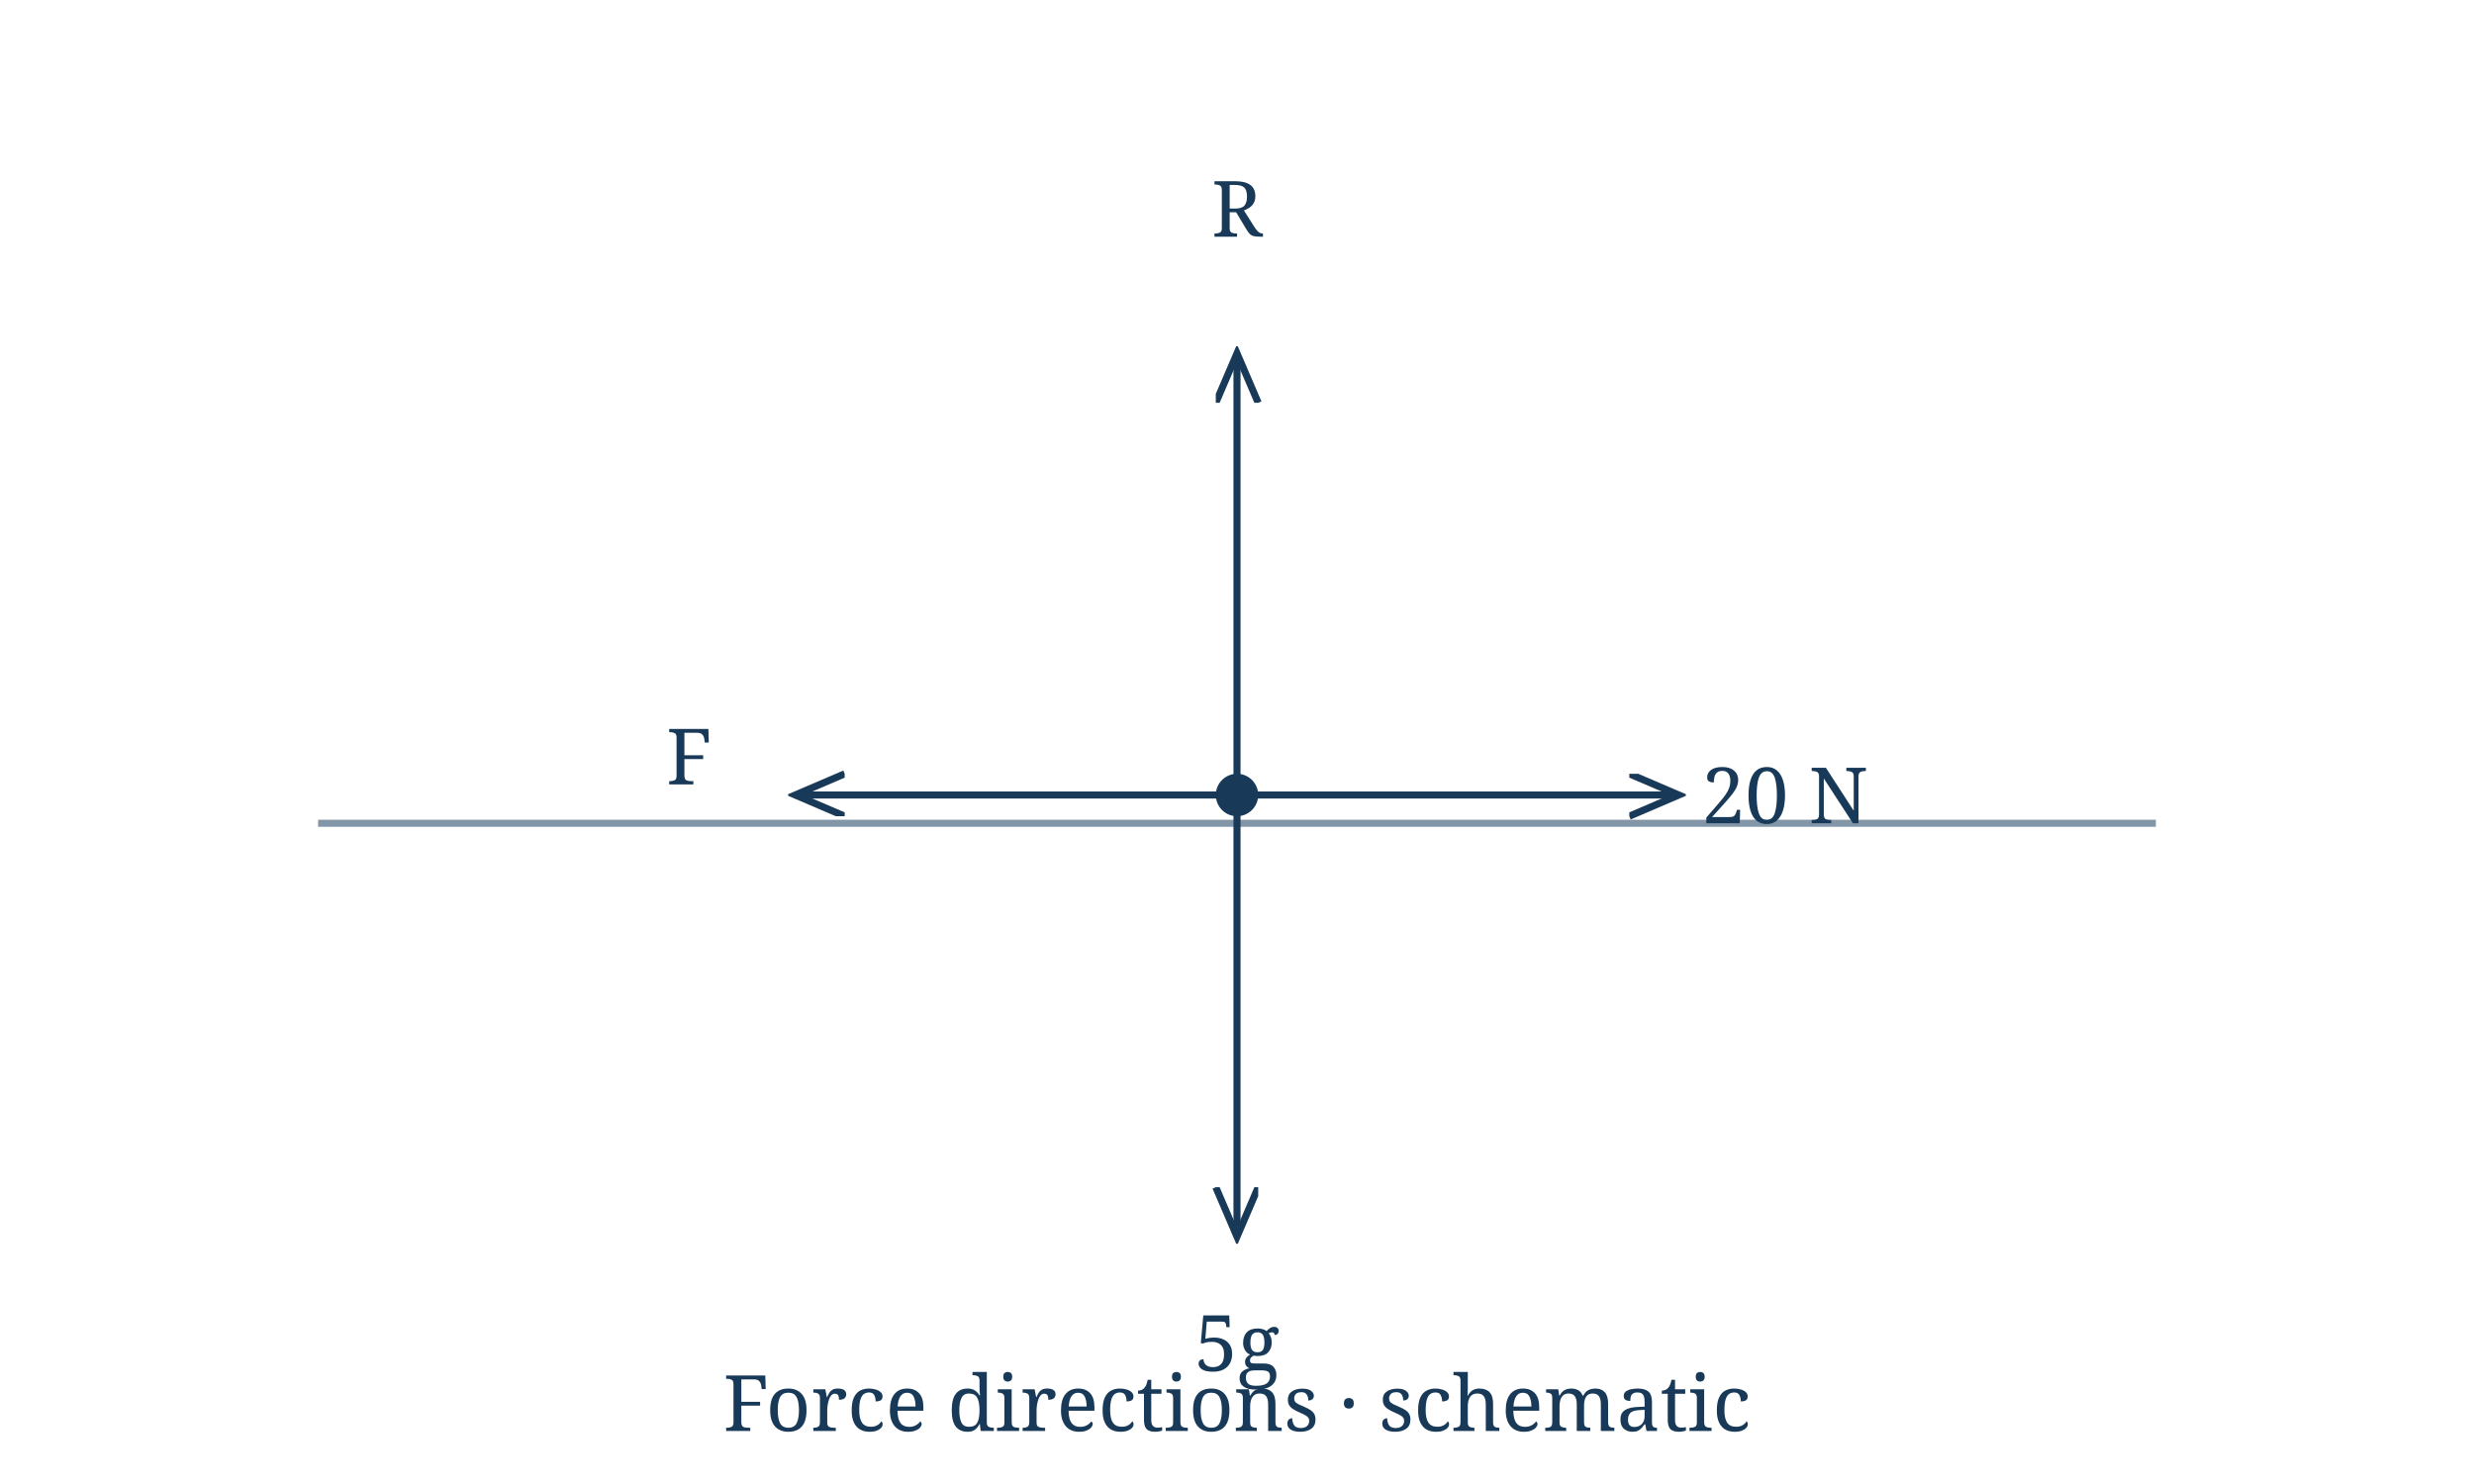
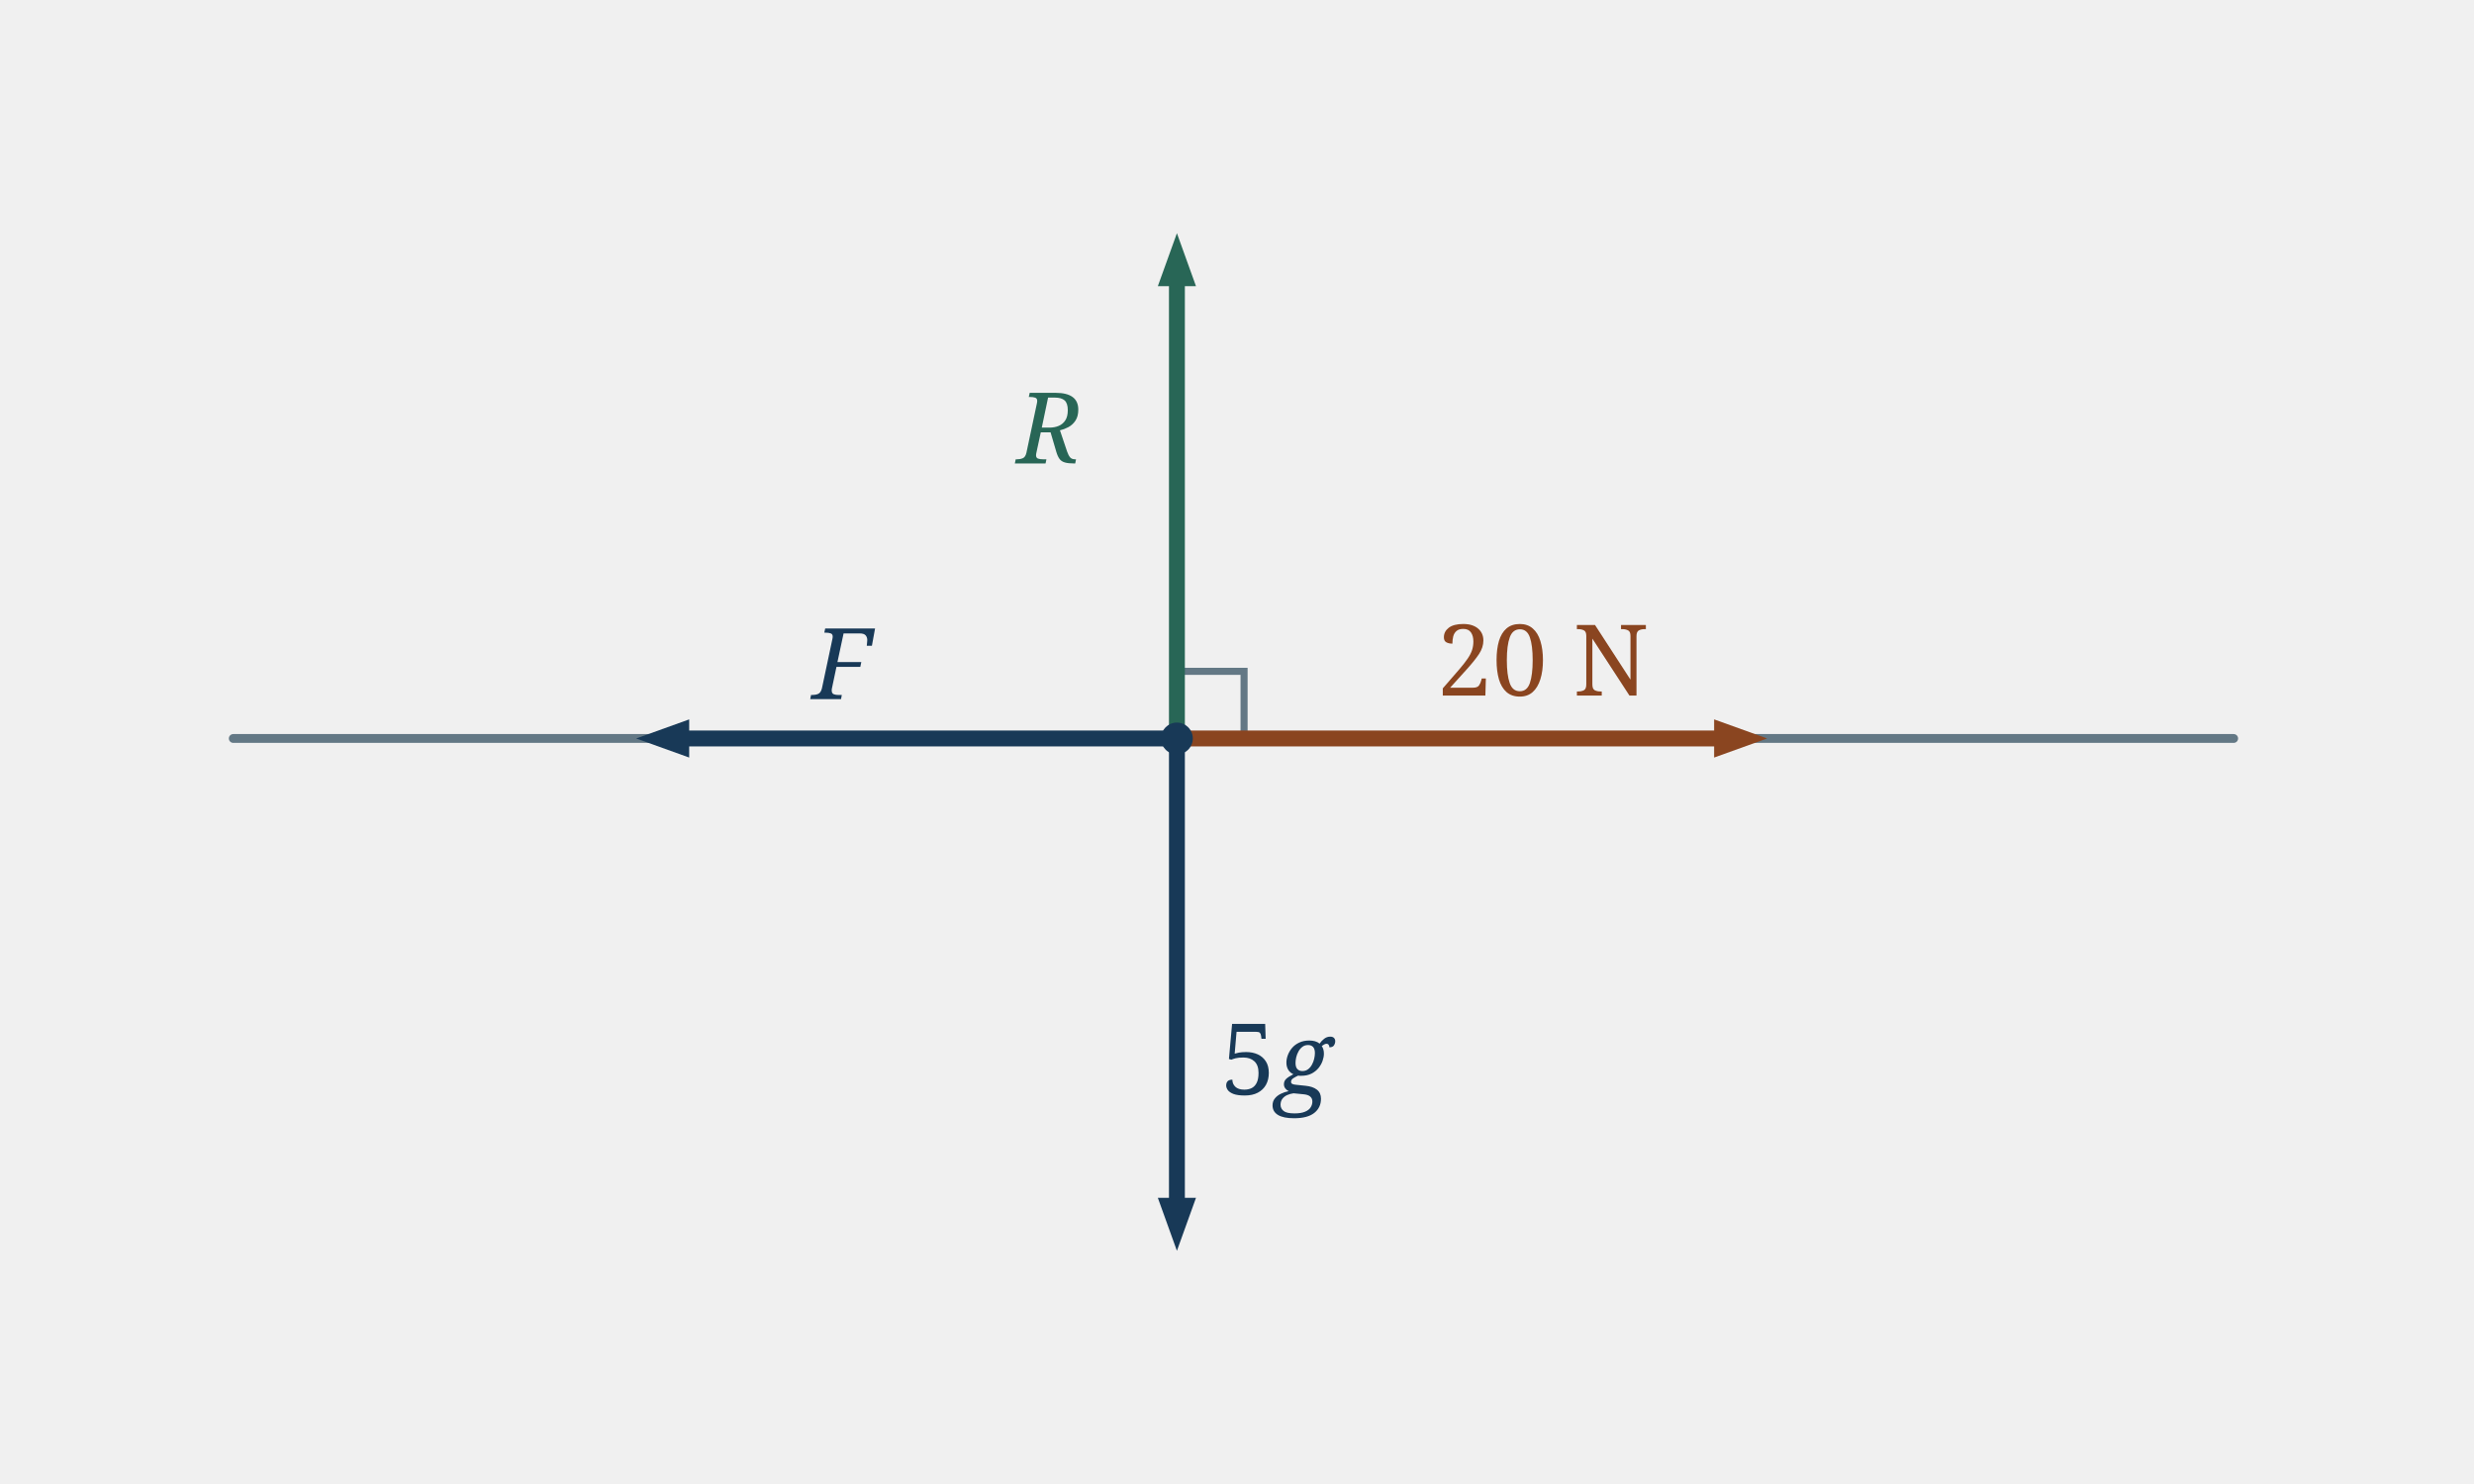
- <svg xmlns="http://www.w3.org/2000/svg" viewBox="0 0 700 420">
-   <defs>
-     <marker id="a" markerWidth="8" markerHeight="8" refX="7" refY="3" orient="auto">
-       <path d="M0 0L7 3L0 6" fill="none" stroke="#183957" />
-     </marker>
-   </defs>
-   <rect width="700" height="420" fill="white" />
-   <g font-family="Georgia,serif" font-size="22" fill="#183957" stroke-width="2">
-     <path d="M90.00 233.00L610.00 233.00" fill="none" stroke="#8296a8" />
-     <path d="M350.00 225.00L475.00 225.00" fill="none" stroke="#183957" marker-end="url(#a)" />
-     <text x="505.0" y="233.0" text-anchor="middle">20 N</text>
-     <path d="M350.00 225.00L225.00 225.00" fill="none" stroke="#183957" marker-end="url(#a)" />
-     <text x="195.0" y="222.0" text-anchor="middle">F</text>
-     <path d="M350.00 225.00L350.00 100.00" fill="none" stroke="#183957" marker-end="url(#a)" />
-     <text x="350.0" y="67.0" text-anchor="middle">R</text>
-     <path d="M350.00 225.00L350.00 350.00" fill="none" stroke="#183957" marker-end="url(#a)" />
-     <text x="350.0" y="388.0" text-anchor="middle">5g</text>
-     <circle cx="350" cy="225" r="6" fill="#183957" />
-     <text x="350.0" y="405.0" text-anchor="middle">Force directions · schematic</text>
-   </g>
+ <svg xmlns="http://www.w3.org/2000/svg" viewBox="0 0 700 420" role="img">
+   <path d="M66.0 209.0 L632.0 209.0" fill="none" stroke="#637885" stroke-width="2.5" stroke-linecap="round" />
+   <path d="M352.0 209.0 L352.0 190.0 L333.0 190.0" stroke="#637885" stroke-width="2" fill="none" />
+   <path d="M333.0 209.0 L333.0 81.0" fill="none" stroke="#286656" stroke-width="4.5" stroke-linecap="round" />
+   <path d="M333.0 66.0 L327.6 81.0 L338.4 81.0 Z" fill="#286656" />
+   <path d="M333.0 209.0 L333.0 339.0" fill="none" stroke="#183957" stroke-width="4.5" stroke-linecap="round" />
+   <path d="M333.0 354.0 L338.4 339.0 L327.6 339.0 Z" fill="#183957" />
+   <path d="M333.0 209.0 L485.0 209.0" fill="none" stroke="#8a4520" stroke-width="4.5" stroke-linecap="round" />
+   <path d="M500.0 209.0 L485.0 203.6 L485.0 214.4 Z" fill="#8a4520" />
+   <path d="M333.0 209.0 L195.0 209.0" fill="none" stroke="#183957" stroke-width="4.5" stroke-linecap="round" />
+   <path d="M180.0 209.0 L195.0 214.4 L195.0 203.6 Z" fill="#183957" />
+   <circle cx="333" cy="209" r="4.5" fill="#183957" />
+   <text x="297.0" y="120.3" text-anchor="middle" dominant-baseline="central" font-family="Georgia, serif" font-size="28" fill="#286656">
+     <tspan font-style="italic">R</tspan>
+   </text>
+   <text x="361.0" y="298.9" text-anchor="middle" dominant-baseline="central" font-family="Georgia, serif" font-size="28" fill="#183957">5<tspan font-style="italic">g</tspan>
+   </text>
+   <text x="436.5" y="186.0" text-anchor="middle" dominant-baseline="central" font-family="Georgia, serif" font-size="28" fill="#8a4520">20 N</text>
+   <text x="238.1" y="187.0" text-anchor="middle" dominant-baseline="central" font-family="Georgia, serif" font-size="28" fill="#183957">
+     <tspan font-style="italic">F</tspan>
+   </text>
</svg>
